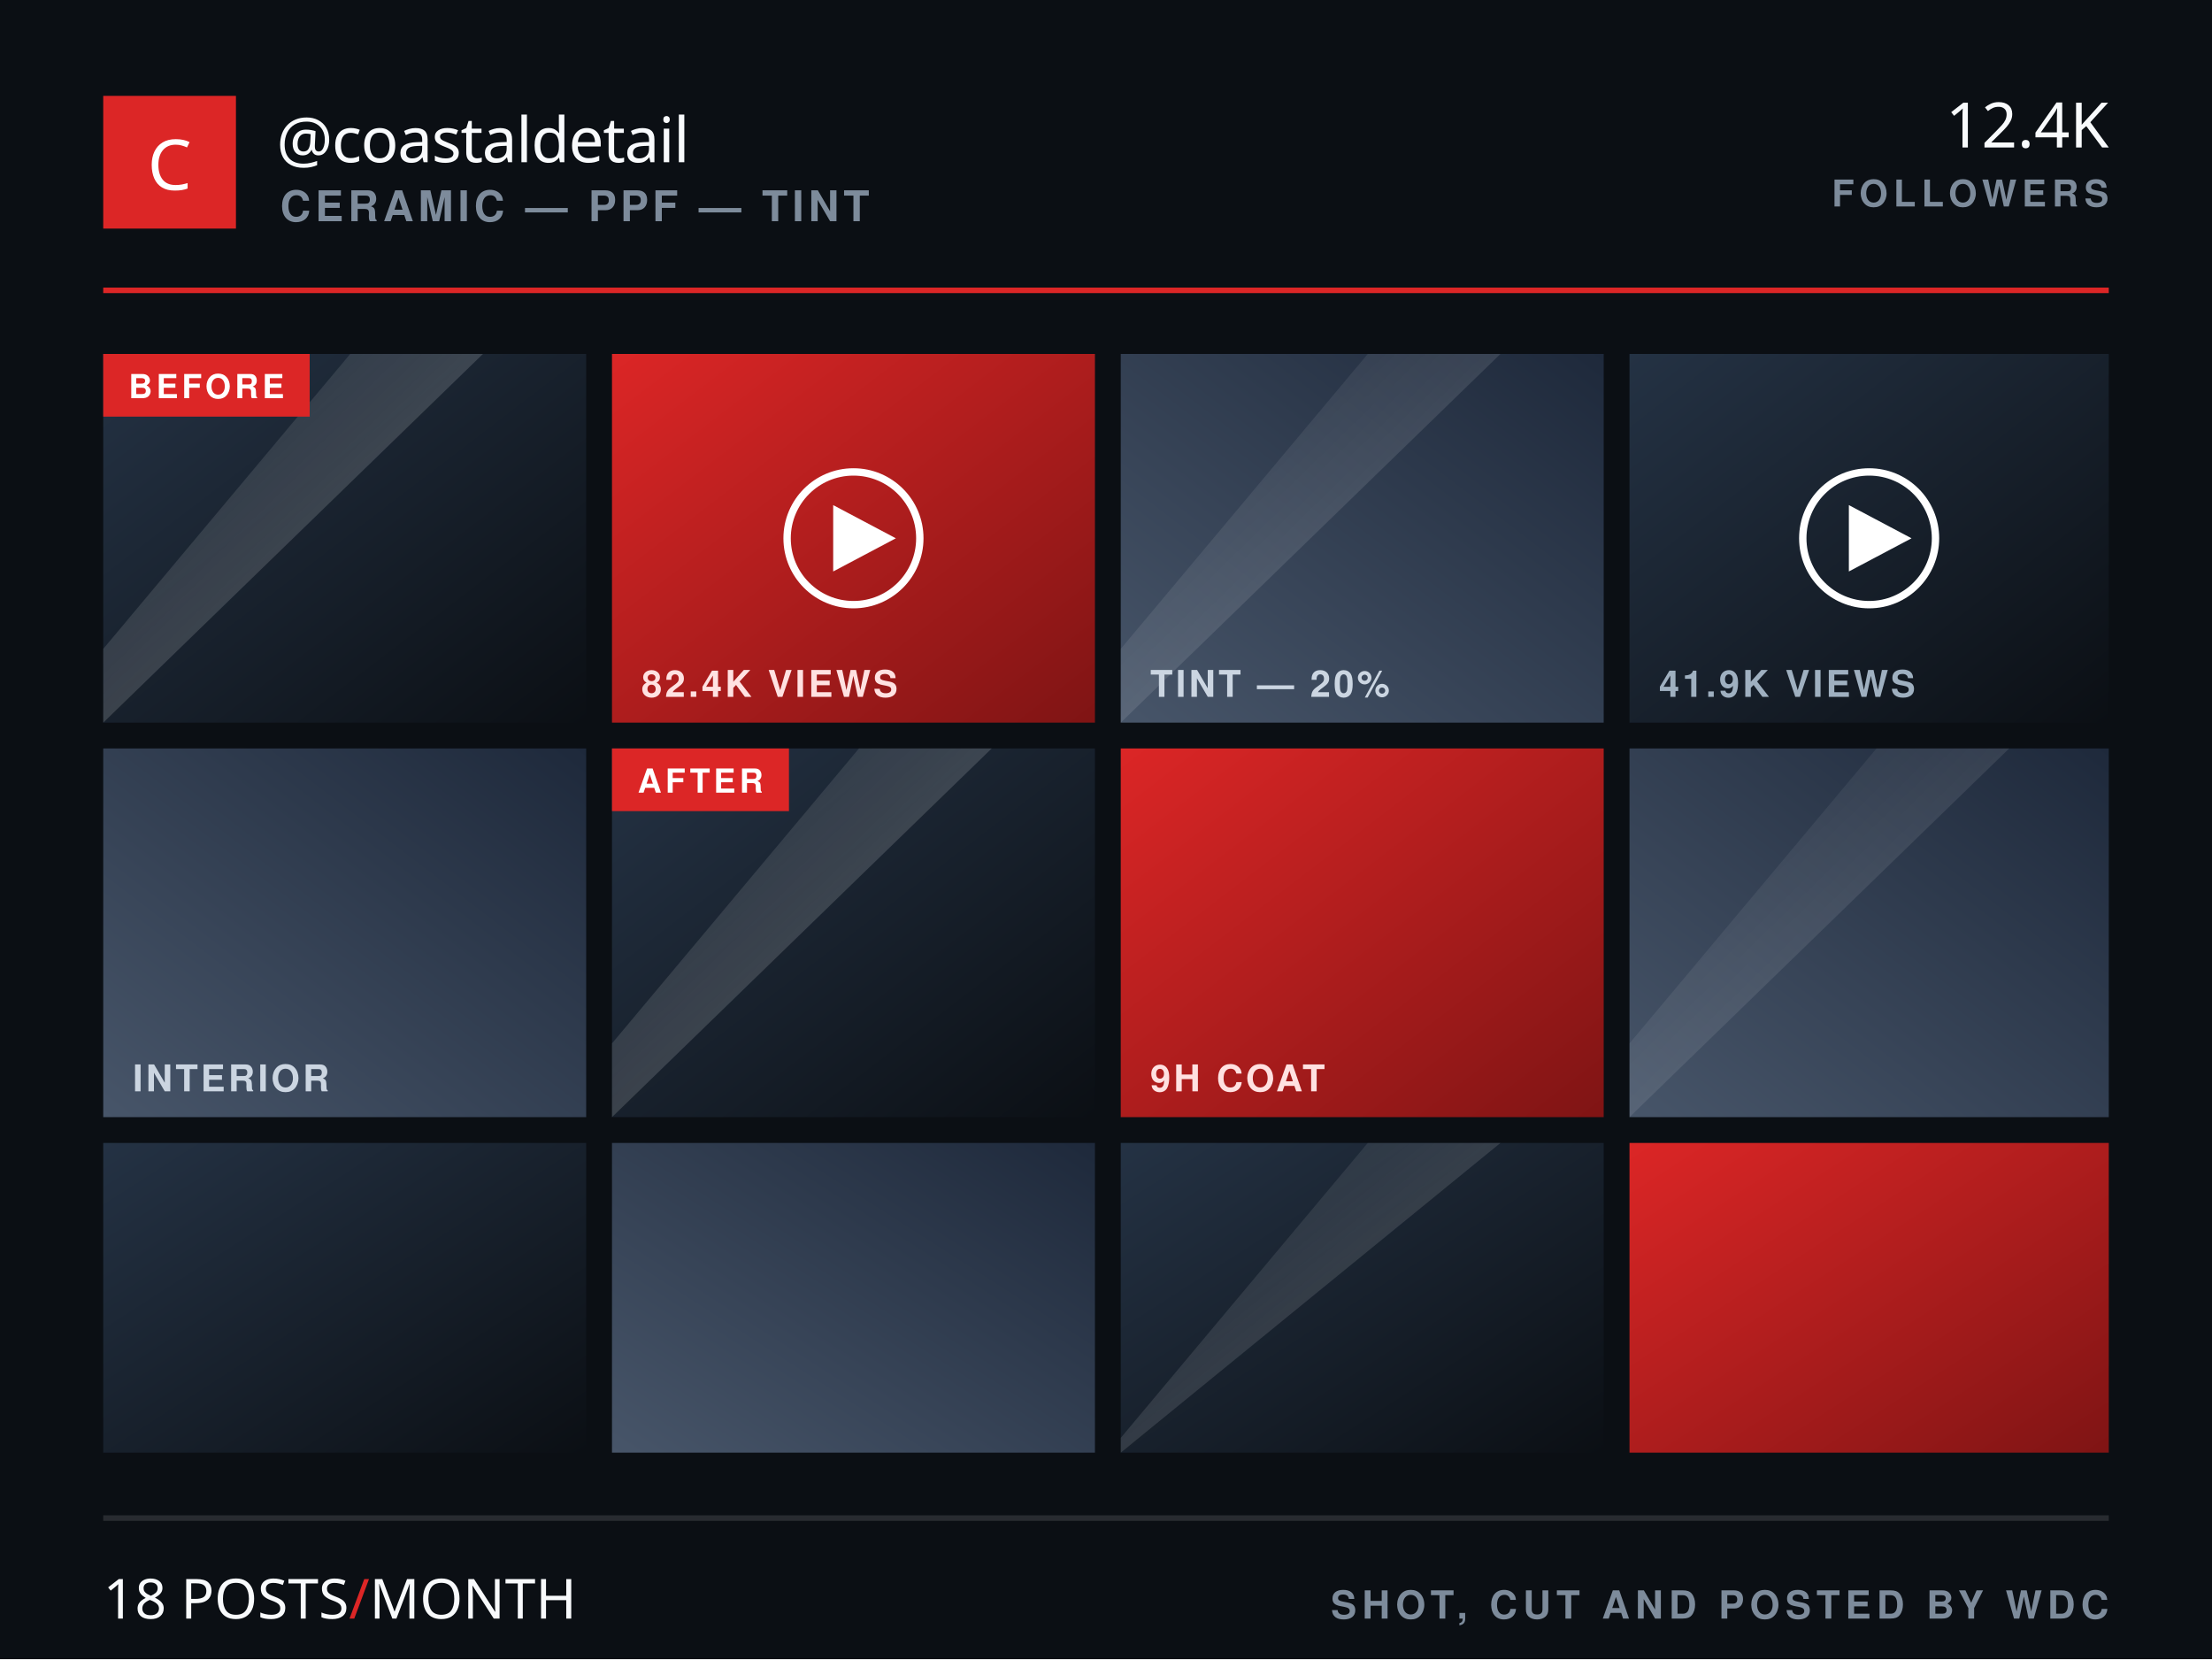
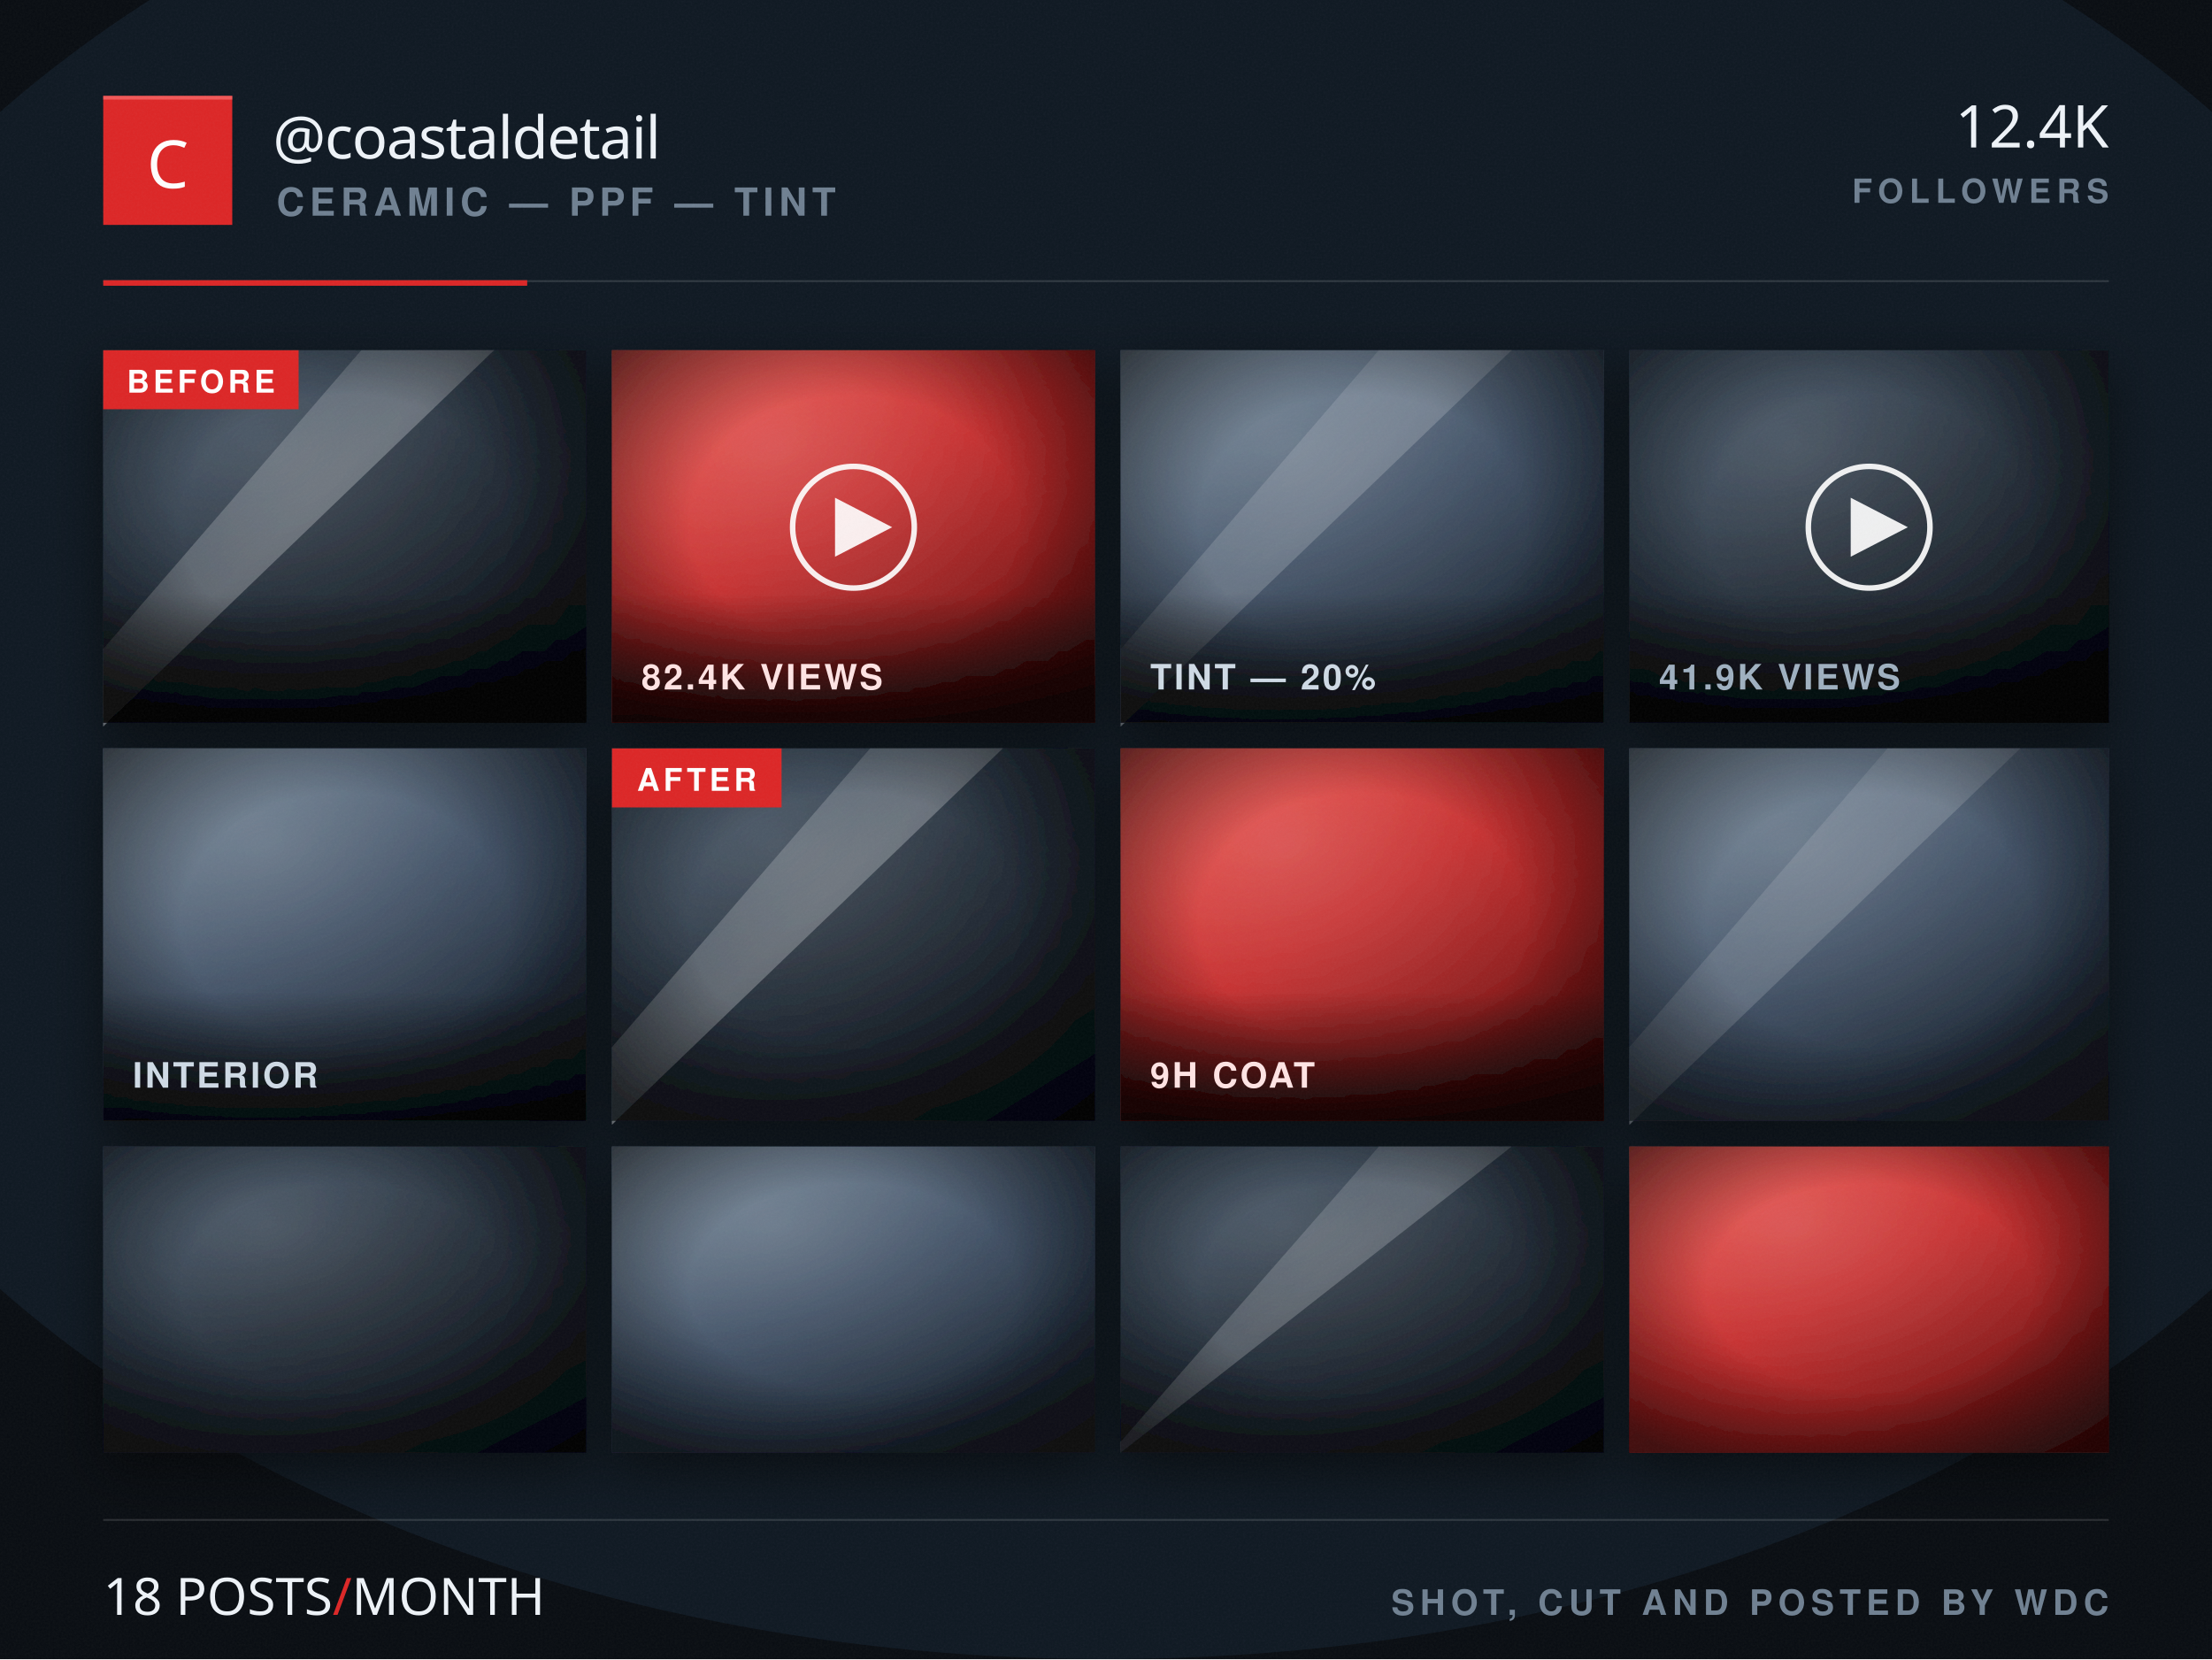
<svg xmlns="http://www.w3.org/2000/svg" viewBox="0 0 1200 900" width="1200" height="900" font-family="'Segoe UI',system-ui,-apple-system,Helvetica,Arial,sans-serif">
  <defs>
-     <linearGradient id="sgDark" x1="0" y1="0" x2="1" y2="1">
-       <stop offset="0" stop-color="#243244" />
-       <stop offset="1" stop-color="#0b0f14" />
+     <linearGradient id="tDark" x1="0" y1="0" x2=".8" y2="1">
+       <stop offset="0" stop-color="#31465c" />
+       <stop offset=".55" stop-color="#151f2b" />
+       <stop offset="1" stop-color="#080c11" />
    </linearGradient>
-     <linearGradient id="sgRed" x1="0" y1="0" x2="1" y2="1">
-       <stop offset="0" stop-color="#dc2626" />
-       <stop offset="1" stop-color="#7f1414" />
+     <linearGradient id="tRed" x1="0" y1="0" x2=".8" y2="1">
+       <stop offset="0" stop-color="#f0463f" />
+       <stop offset=".5" stop-color="#c11f1f" />
+       <stop offset="1" stop-color="#5e0f0f" />
    </linearGradient>
-     <linearGradient id="sgSteel" x1="0" y1="1" x2="1" y2="0">
-       <stop offset="0" stop-color="#475569" />
-       <stop offset="1" stop-color="#1e293b" />
+     <linearGradient id="tSteel" x1="0" y1="0" x2=".7" y2="1">
+       <stop offset="0" stop-color="#6b7f93" />
+       <stop offset=".55" stop-color="#33445a" />
+       <stop offset="1" stop-color="#141d28" />
    </linearGradient>
-     <linearGradient id="sgGloss" x1="0" y1="0" x2="1" y2="1">
+     <linearGradient id="tGloss" x1="0" y1="0" x2="1" y2="1">
      <stop offset="0" stop-color="#ffffff" stop-opacity="0" />
-       <stop offset=".5" stop-color="#ffffff" stop-opacity=".3" />
+       <stop offset=".47" stop-color="#ffffff" stop-opacity=".26" />
+       <stop offset=".53" stop-color="#ffffff" stop-opacity=".26" />
      <stop offset="1" stop-color="#ffffff" stop-opacity="0" />
    </linearGradient>
+     <radialGradient id="tKey" cx=".34" cy=".26" r=".72">
+       <stop offset="0" stop-color="#ffffff" stop-opacity=".2" />
+       <stop offset="1" stop-color="#ffffff" stop-opacity="0" />
+     </radialGradient>
+     <radialGradient id="tVig" cx=".5" cy=".46" r=".68">
+       <stop offset=".5" stop-color="#000000" stop-opacity="0" />
+       <stop offset="1" stop-color="#000000" stop-opacity=".62" />
+     </radialGradient>
+     <linearGradient id="tFoot" x1="0" y1="0" x2="0" y2="1">
+       <stop offset="0" stop-color="#000000" stop-opacity="0" />
+       <stop offset="1" stop-color="#000000" stop-opacity=".78" />
+     </linearGradient>
+     <filter id="sgGrain" x="0" y="0" width="100%" height="100%">
+       <feTurbulence type="fractalNoise" baseFrequency=".85" numOctaves="4" stitchTiles="stitch" />
+       <feColorMatrix type="saturate" values="0" />
+     </filter>
+     <filter id="sgLift" x="-20%" y="-20%" width="140%" height="140%">
+       <feDropShadow dx="0" dy="10" stdDeviation="14" flood-color="#000" flood-opacity=".55" />
+     </filter>
  </defs>
-   <rect width="1200" height="900" fill="#0b0f14" />
-   <rect x="56" y="52" width="72" height="72" fill="#dc2626" />
-   <text x="92" y="103" text-anchor="middle" font-family="'Arial Black',Impact,sans-serif" font-size="38" fill="#ffffff">C</text>
-   <text x="150" y="88" font-family="'Arial Black','Segoe UI Black',Impact,sans-serif" font-size="34" letter-spacing="-.6" fill="#f8fafc">@coastaldetail</text>
-   <text x="152" y="120" font-size="23" font-weight="600" letter-spacing="2.4" fill="#7d8b9b">CERAMIC — PPF — TINT</text>
-   <g font-family="'Arial Black','Segoe UI Black',Impact,sans-serif" font-size="34" fill="#f8fafc" text-anchor="end">
-     <text x="1144" y="80">12.4K</text>
+   <rect width="1200" height="900" fill="#080c11" />
+   <ellipse cx="600" cy="380" rx="760" ry="520" fill="#16283a" opacity=".42" />
+   <rect x="56" y="52" width="70" height="70" fill="#dc2626" />
+   <rect x="56" y="52" width="70" height="2" fill="#ff7a7a" opacity=".6" />
+   <text x="91" y="102" text-anchor="middle" font-family="'Arial Black',Impact,sans-serif" font-size="36" fill="#ffffff">C</text>
+   <text x="148" y="86" font-family="'Arial Black','Segoe UI Black',Impact,sans-serif" font-size="32" letter-spacing="-.6" fill="#eef3f8">@coastaldetail</text>
+   <text x="150" y="117" font-size="21" font-weight="600" letter-spacing="2.8" fill="#6f8091">CERAMIC — PPF — TINT</text>
+   <text x="1144" y="80" text-anchor="end" font-family="'Arial Black','Segoe UI Black',Impact,sans-serif" font-size="32" fill="#eef3f8">12.4K</text>
+   <text x="1144" y="110" text-anchor="end" font-size="18" font-weight="700" letter-spacing="3.2" fill="#6f8091">FOLLOWERS</text>
+   <rect x="56" y="152" width="1088" height="1" fill="#ffffff" fill-opacity=".14" />
+   <rect x="56" y="152" width="230" height="3" fill="#dc2626" />
+   <g filter="url(#sgLift)">
+     <g>
+       <rect x="56" y="190" width="262" height="202" fill="url(#tDark)" />
+       <rect x="56" y="190" width="262" height="202" fill="url(#tKey)" />
+       <polygon points="56,352 196,190 268,190 56,394" fill="url(#tGloss)" />
+       <rect x="56" y="190" width="262" height="202" fill="url(#tVig)" />
+       <rect x="56" y="322" width="262" height="70" fill="url(#tFoot)" />
+       <rect x="56" y="190" width="106" height="32" fill="#dc2626" />
+       <text x="109" y="213" text-anchor="middle" font-size="17" font-weight="800" letter-spacing="2" fill="#fff">BEFORE</text>
+     </g>
+     <g>
+       <rect x="332" y="190" width="262" height="202" fill="url(#tRed)" />
+       <rect x="332" y="190" width="262" height="202" fill="url(#tKey)" />
+       <rect x="332" y="190" width="262" height="202" fill="url(#tVig)" />
+       <rect x="332" y="322" width="262" height="70" fill="url(#tFoot)" />
+       <circle cx="463" cy="286" r="33" fill="none" stroke="#fff" stroke-width="3" opacity=".92" />
+       <polygon points="453,270 484,286 453,302" fill="#fff" opacity=".92" />
+       <text x="348" y="374" font-size="19" font-weight="800" letter-spacing="1.4" fill="#ffe3e3">82.4K VIEWS</text>
+     </g>
+     <g>
+       <rect x="608" y="190" width="262" height="202" fill="url(#tSteel)" />
+       <rect x="608" y="190" width="262" height="202" fill="url(#tKey)" />
+       <polygon points="608,352 748,190 820,190 608,394" fill="url(#tGloss)" opacity=".7" />
+       <rect x="608" y="190" width="262" height="202" fill="url(#tVig)" />
+       <rect x="608" y="322" width="262" height="70" fill="url(#tFoot)" />
+       <text x="624" y="374" font-size="19" font-weight="800" letter-spacing="1.4" fill="#cfdae5">TINT — 20%</text>
+     </g>
+     <g>
+       <rect x="884" y="190" width="260" height="202" fill="url(#tDark)" />
+       <rect x="884" y="190" width="260" height="202" fill="url(#tKey)" />
+       <rect x="884" y="190" width="260" height="202" fill="url(#tVig)" />
+       <rect x="884" y="322" width="260" height="70" fill="url(#tFoot)" />
+       <circle cx="1014" cy="286" r="33" fill="none" stroke="#fff" stroke-width="3" opacity=".92" />
+       <polygon points="1004,270 1035,286 1004,302" fill="#fff" opacity=".92" />
+       <text x="900" y="374" font-size="19" font-weight="800" letter-spacing="1.4" fill="#9fb0c0">41.9K VIEWS</text>
+     </g>
+     <g>
+       <rect x="56" y="406" width="262" height="202" fill="url(#tSteel)" />
+       <rect x="56" y="406" width="262" height="202" fill="url(#tKey)" />
+       <rect x="56" y="406" width="262" height="202" fill="url(#tVig)" />
+       <rect x="56" y="538" width="262" height="70" fill="url(#tFoot)" />
+       <text x="72" y="590" font-size="19" font-weight="800" letter-spacing="1.4" fill="#cfdae5">INTERIOR</text>
+     </g>
+     <g>
+       <rect x="332" y="406" width="262" height="202" fill="url(#tDark)" />
+       <rect x="332" y="406" width="262" height="202" fill="url(#tKey)" />
+       <polygon points="332,568 472,406 544,406 332,610" fill="url(#tGloss)" />
+       <rect x="332" y="406" width="262" height="202" fill="url(#tVig)" />
+       <rect x="332" y="406" width="92" height="32" fill="#dc2626" />
+       <text x="378" y="429" text-anchor="middle" font-size="17" font-weight="800" letter-spacing="2" fill="#fff">AFTER</text>
+     </g>
+     <g>
+       <rect x="608" y="406" width="262" height="202" fill="url(#tRed)" />
+       <rect x="608" y="406" width="262" height="202" fill="url(#tKey)" />
+       <rect x="608" y="406" width="262" height="202" fill="url(#tVig)" />
+       <rect x="608" y="538" width="262" height="70" fill="url(#tFoot)" />
+       <text x="624" y="590" font-size="19" font-weight="800" letter-spacing="1.4" fill="#ffe3e3">9H COAT</text>
+     </g>
+     <g>
+       <rect x="884" y="406" width="260" height="202" fill="url(#tSteel)" />
+       <rect x="884" y="406" width="260" height="202" fill="url(#tKey)" />
+       <polygon points="884,568 1024,406 1096,406 884,610" fill="url(#tGloss)" opacity=".6" />
+       <rect x="884" y="406" width="260" height="202" fill="url(#tVig)" />
+     </g>
+     <g>
+       <rect x="56" y="622" width="262" height="166" fill="url(#tDark)" />
+       <rect x="56" y="622" width="262" height="166" fill="url(#tKey)" />
+       <rect x="56" y="622" width="262" height="166" fill="url(#tVig)" />
+     </g>
+     <g>
+       <rect x="332" y="622" width="262" height="166" fill="url(#tSteel)" />
+       <rect x="332" y="622" width="262" height="166" fill="url(#tKey)" />
+       <rect x="332" y="622" width="262" height="166" fill="url(#tVig)" />
+     </g>
+     <g>
+       <rect x="608" y="622" width="262" height="166" fill="url(#tDark)" />
+       <rect x="608" y="622" width="262" height="166" fill="url(#tKey)" />
+       <polygon points="608,782 748,622 820,622 608,788" fill="url(#tGloss)" opacity=".8" />
+       <rect x="608" y="622" width="262" height="166" fill="url(#tVig)" />
+     </g>
+     <g>
+       <rect x="884" y="622" width="260" height="166" fill="url(#tRed)" />
+       <rect x="884" y="622" width="260" height="166" fill="url(#tKey)" />
+       <rect x="884" y="622" width="260" height="166" fill="url(#tVig)" />
+     </g>
  </g>
-   <text x="1144" y="112" text-anchor="end" font-size="20" font-weight="700" letter-spacing="3" fill="#7d8b9b">FOLLOWERS</text>
-   <rect x="56" y="156" width="1088" height="3" fill="#dc2626" />
-   <g>
-     <rect x="56" y="192" width="262" height="200" fill="url(#sgDark)" />
-     <polygon points="56,352 190,192 262,192 56,392" fill="url(#sgGloss)" opacity=".5" />
-     <rect x="56" y="192" width="112" height="34" fill="#dc2626" />
-     <text x="112" y="216" text-anchor="middle" font-size="18" font-weight="800" letter-spacing="2" fill="#ffffff">BEFORE</text>
-     <rect x="332" y="192" width="262" height="200" fill="url(#sgRed)" />
-     <circle cx="463" cy="292" r="36" fill="none" stroke="#ffffff" stroke-width="4" />
-     <polygon points="452,274 486,292 452,310" fill="#ffffff" />
-     <text x="348" y="378" font-size="20" font-weight="800" letter-spacing="1.6" fill="#ffe1e1">82.4K VIEWS</text>
-     <rect x="608" y="192" width="262" height="200" fill="url(#sgSteel)" />
-     <polygon points="608,352 742,192 814,192 608,392" fill="url(#sgGloss)" opacity=".35" />
-     <text x="624" y="378" font-size="20" font-weight="800" letter-spacing="1.6" fill="#cbd5e1">TINT — 20%</text>
-     <rect x="884" y="192" width="260" height="200" fill="url(#sgDark)" />
-     <circle cx="1014" cy="292" r="36" fill="none" stroke="#ffffff" stroke-width="4" />
-     <polygon points="1003,274 1037,292 1003,310" fill="#ffffff" />
-     <text x="900" y="378" font-size="20" font-weight="800" letter-spacing="1.6" fill="#9fb0c0">41.9K VIEWS</text>
-     <rect x="56" y="406" width="262" height="200" fill="url(#sgSteel)" />
-     <text x="72" y="592" font-size="20" font-weight="800" letter-spacing="1.6" fill="#cbd5e1">INTERIOR</text>
-     <rect x="332" y="406" width="262" height="200" fill="url(#sgDark)" />
-     <polygon points="332,566 466,406 538,406 332,606" fill="url(#sgGloss)" opacity=".5" />
-     <rect x="332" y="406" width="96" height="34" fill="#dc2626" />
-     <text x="380" y="430" text-anchor="middle" font-size="18" font-weight="800" letter-spacing="2" fill="#ffffff">AFTER</text>
-     <rect x="608" y="406" width="262" height="200" fill="url(#sgRed)" />
-     <text x="624" y="592" font-size="20" font-weight="800" letter-spacing="1.6" fill="#ffe1e1">9H COAT</text>
-     <rect x="884" y="406" width="260" height="200" fill="url(#sgSteel)" />
-     <polygon points="884,566 1018,406 1090,406 884,606" fill="url(#sgGloss)" opacity=".3" />
-     <rect x="56" y="620" width="262" height="168" fill="url(#sgDark)" />
-     <rect x="332" y="620" width="262" height="168" fill="url(#sgSteel)" />
-     <rect x="608" y="620" width="262" height="168" fill="url(#sgDark)" />
-     <polygon points="608,780 742,620 814,620 608,788" fill="url(#sgGloss)" opacity=".4" />
-     <rect x="884" y="620" width="260" height="168" fill="url(#sgRed)" />
-   </g>
-   <rect x="56" y="822" width="1088" height="3" fill="#ffffff" fill-opacity=".12" />
-   <text x="56" y="878" font-family="'Arial Black','Segoe UI Black',Impact,sans-serif" font-size="30" fill="#f8fafc">18 POSTS<tspan fill="#dc2626"> / </tspan>MONTH</text>
-   <text x="1144" y="878" text-anchor="end" font-size="21" font-weight="700" letter-spacing="3" fill="#7d8b9b">SHOT, CUT AND POSTED BY WDC</text>
+   <rect x="56" y="824" width="1088" height="1" fill="#ffffff" fill-opacity=".14" />
+   <text x="56" y="876" font-family="'Arial Black','Segoe UI Black',Impact,sans-serif" font-size="28" fill="#eef3f8">18 POSTS<tspan fill="#dc2626"> / </tspan>MONTH</text>
+   <text x="1144" y="876" text-anchor="end" font-size="19" font-weight="700" letter-spacing="3" fill="#6f8091">SHOT, CUT AND POSTED BY WDC</text>
+   <rect width="1200" height="900" filter="url(#sgGrain)" opacity=".05" />
</svg>
